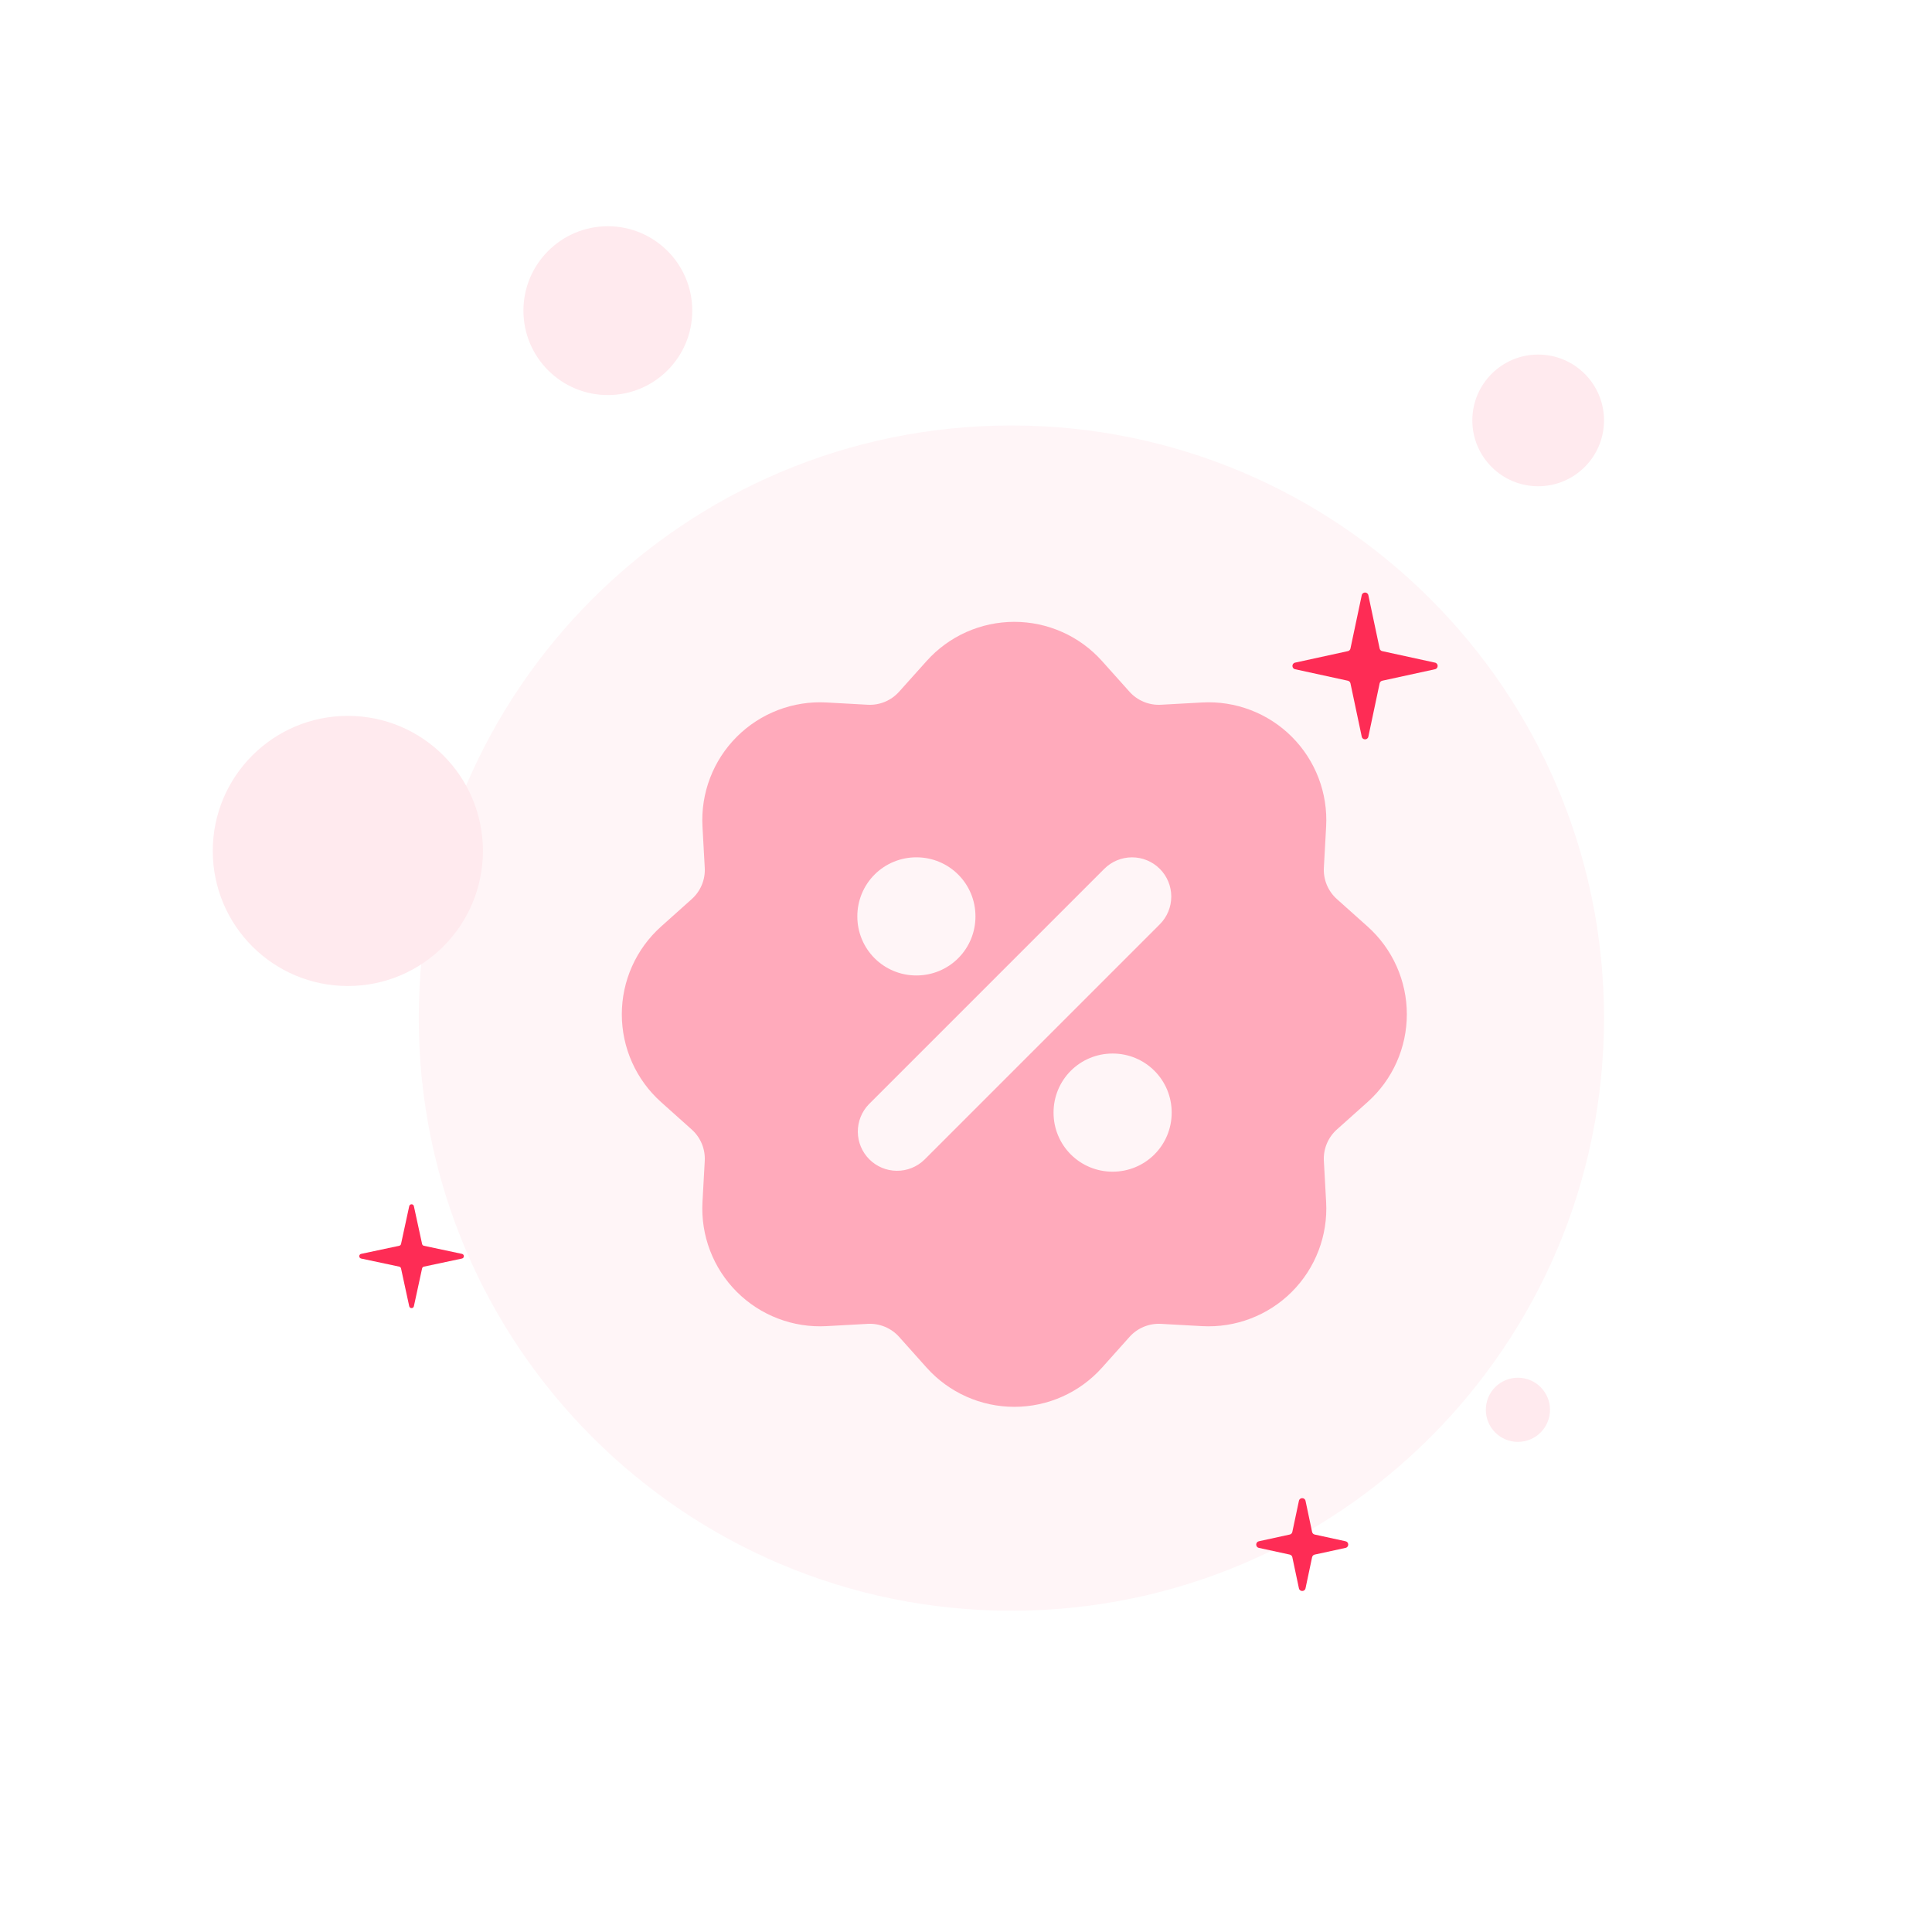
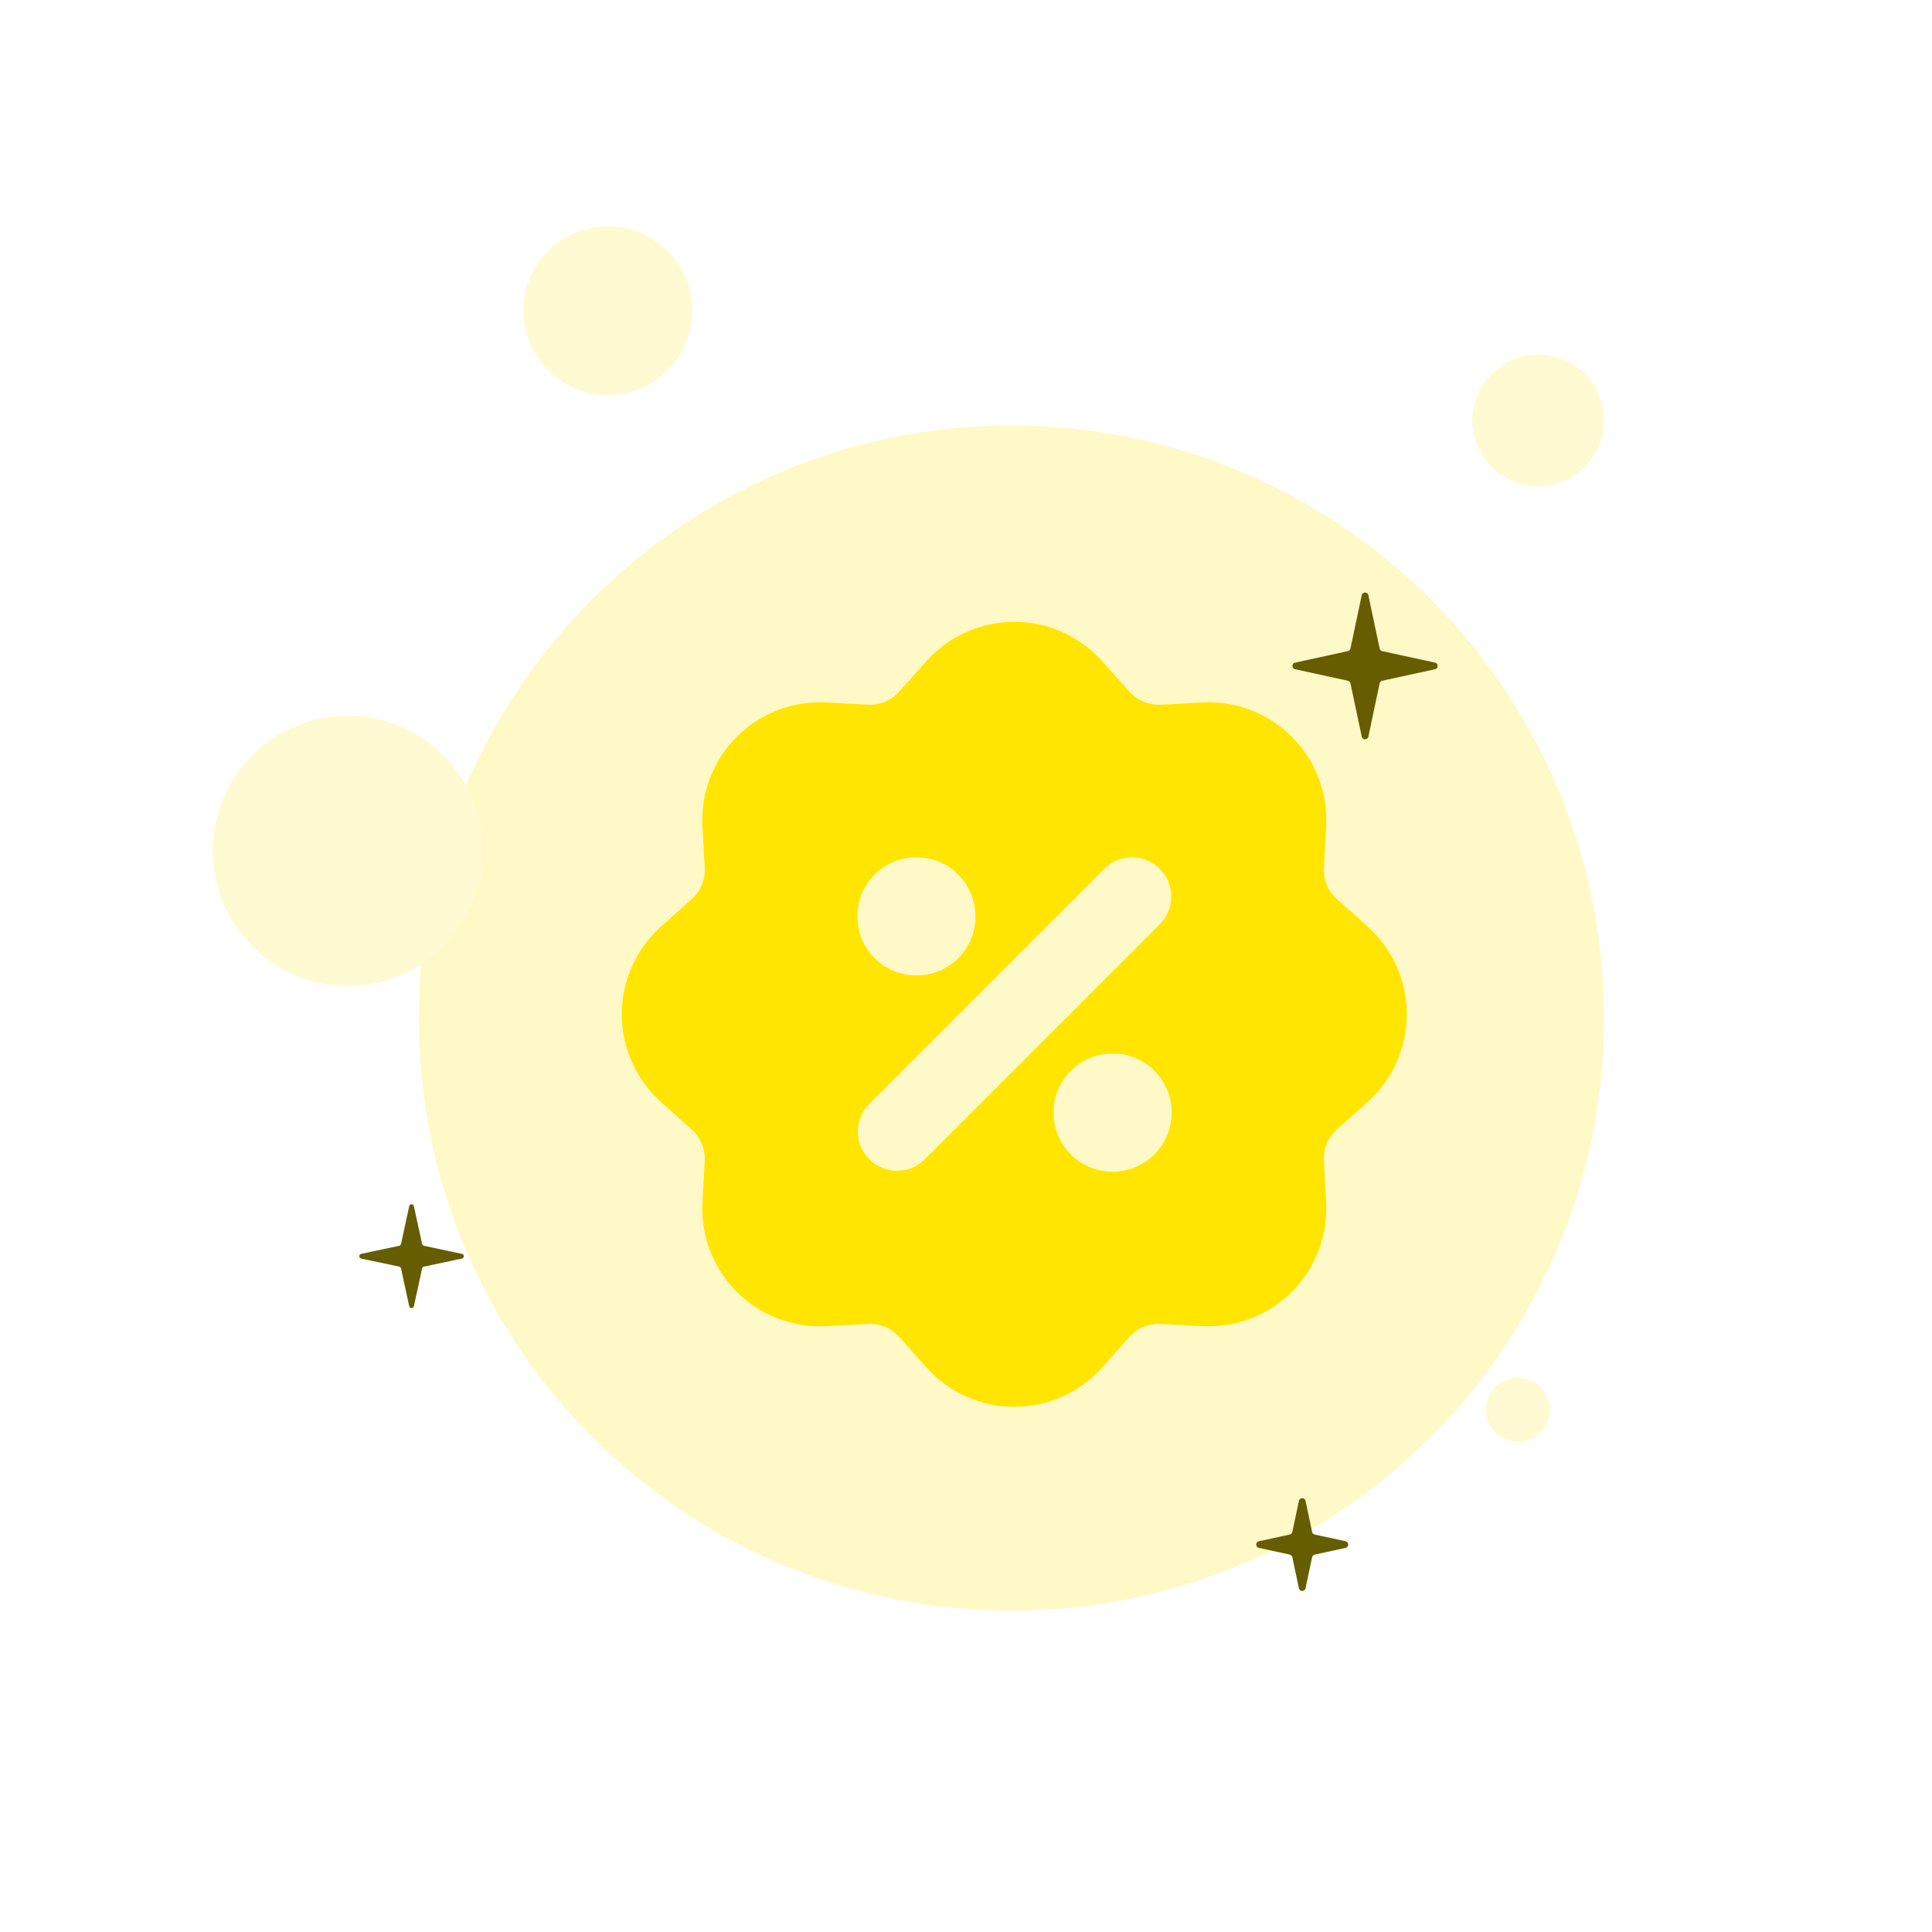
<svg xmlns="http://www.w3.org/2000/svg" width="160" height="160" viewBox="0 0 160 160" fill="none">
  <rect width="160" height="160" fill="white" />
-   <circle cx="83.759" cy="84.315" r="49.079" fill="#FE2C55" fill-opacity="0.05" />
-   <circle cx="28.807" cy="70.471" r="11.186" fill="#FFEAEE" />
-   <circle cx="50.339" cy="25.727" r="6.991" fill="#FFEAEE" />
-   <circle cx="127.385" cy="34.816" r="5.453" fill="#FFEAEE" />
-   <circle cx="125.707" cy="116.754" r="2.657" fill="#FFEAEE" />
-   <path d="M29.908 104.227C29.7 104.182 29.7 103.885 29.908 103.841L33.06 103.17C33.136 103.154 33.195 103.095 33.212 103.019L33.89 99.89C33.935 99.682 34.231 99.682 34.276 99.89L34.955 103.019C34.971 103.095 35.031 103.154 35.106 103.17L38.258 103.841C38.467 103.885 38.467 104.182 38.258 104.227L35.106 104.897C35.031 104.913 34.971 104.972 34.955 105.048L34.276 108.178C34.231 108.385 33.935 108.385 33.89 108.178L33.212 105.048C33.195 104.972 33.136 104.913 33.06 104.897L29.908 104.227Z" fill="#FE2C55" />
-   <path d="M107.571 124.293C107.633 123.997 108.055 123.997 108.118 124.293L108.663 126.869C108.686 126.977 108.77 127.061 108.877 127.084L111.435 127.641C111.728 127.705 111.728 128.124 111.435 128.188L108.877 128.745C108.77 128.768 108.686 128.853 108.663 128.96L108.118 131.537C108.055 131.832 107.633 131.832 107.571 131.537L107.025 128.96C107.003 128.853 106.919 128.768 106.811 128.745L104.254 128.188C103.961 128.124 103.961 127.705 104.254 127.641L106.811 127.084C106.919 127.061 107.003 126.977 107.025 126.869L107.571 124.293Z" fill="#FE2C55" />
-   <path fill-rule="evenodd" clip-rule="evenodd" d="M76.737 54.744C77.651 53.722 78.771 52.905 80.022 52.346C81.274 51.787 82.63 51.498 84.001 51.498C85.371 51.498 86.727 51.787 87.979 52.346C89.23 52.905 90.35 53.722 91.264 54.744L93.539 57.285C93.864 57.649 94.267 57.935 94.718 58.121C95.168 58.308 95.656 58.391 96.142 58.364L99.555 58.176C100.923 58.1 102.292 58.315 103.572 58.804C104.852 59.294 106.015 60.048 106.984 61.017C107.953 61.986 108.707 63.148 109.196 64.428C109.686 65.708 109.9 67.077 109.825 68.446L109.637 71.858C109.61 72.345 109.693 72.831 109.88 73.281C110.067 73.731 110.352 74.133 110.716 74.458L113.26 76.733C114.282 77.648 115.1 78.767 115.659 80.019C116.219 81.271 116.508 82.627 116.508 83.999C116.508 85.37 116.219 86.726 115.659 87.978C115.1 89.23 114.282 90.349 113.26 91.264L110.716 93.539C110.352 93.864 110.066 94.267 109.879 94.718C109.692 95.168 109.609 95.655 109.637 96.142L109.825 99.555C109.9 100.923 109.686 102.292 109.196 103.572C108.707 104.852 107.953 106.015 106.984 106.984C106.015 107.953 104.852 108.707 103.572 109.196C102.292 109.686 100.923 109.9 99.555 109.825L96.142 109.636C95.656 109.61 95.17 109.693 94.72 109.88C94.27 110.066 93.867 110.352 93.543 110.715L91.267 113.26C90.353 114.282 89.233 115.099 87.981 115.659C86.729 116.219 85.374 116.508 84.002 116.508C82.631 116.508 81.275 116.219 80.023 115.659C78.771 115.099 77.651 114.282 76.737 113.26L74.462 110.715C74.137 110.351 73.734 110.066 73.283 109.879C72.832 109.692 72.346 109.609 71.859 109.636L68.446 109.825C67.078 109.9 65.709 109.686 64.429 109.196C63.149 108.707 61.986 107.953 61.017 106.984C60.048 106.015 59.294 104.852 58.805 103.572C58.315 102.292 58.101 100.923 58.176 99.555L58.364 96.142C58.391 95.656 58.308 95.169 58.121 94.719C57.934 94.269 57.649 93.867 57.285 93.542L54.744 91.267C53.722 90.353 52.905 89.233 52.345 87.981C51.785 86.729 51.496 85.373 51.496 84.002C51.496 82.63 51.785 81.275 52.345 80.023C52.905 78.771 53.722 77.651 54.744 76.736L57.285 74.461C57.649 74.136 57.935 73.734 58.122 73.283C58.309 72.832 58.392 72.345 58.364 71.858L58.176 68.446C58.101 67.077 58.315 65.708 58.805 64.428C59.294 63.148 60.048 61.986 61.017 61.017C61.986 60.048 63.149 59.294 64.429 58.804C65.709 58.315 67.078 58.1 68.446 58.176L71.859 58.364C72.345 58.391 72.831 58.308 73.281 58.121C73.731 57.934 74.134 57.648 74.459 57.285L76.737 54.744ZM96.048 71.952C96.658 72.562 97 73.388 97 74.25C97 75.112 96.658 75.939 96.048 76.548L76.548 96.048C75.935 96.64 75.114 96.968 74.262 96.96C73.41 96.953 72.595 96.611 71.992 96.008C71.39 95.406 71.048 94.591 71.041 93.739C71.033 92.886 71.361 92.065 71.953 91.452L91.453 71.952C92.062 71.343 92.889 71.001 93.751 71.001C94.612 71.001 95.439 71.343 96.048 71.952ZM75.876 71C74.583 71 73.343 71.514 72.428 72.428C71.514 73.342 71.001 74.582 71.001 75.875V75.908C71.001 77.201 71.514 78.441 72.428 79.355C73.343 80.269 74.583 80.783 75.876 80.783H75.908C77.201 80.783 78.441 80.269 79.355 79.355C80.269 78.441 80.783 77.201 80.783 75.908V75.875C80.783 74.582 80.269 73.342 79.355 72.428C78.441 71.514 77.201 71 75.908 71H75.876ZM92.126 87.25C90.833 87.25 89.593 87.764 88.678 88.678C87.764 89.592 87.251 90.832 87.251 92.125V92.158C87.251 93.451 87.764 94.691 88.678 95.605C89.593 96.519 90.833 97.033 92.126 97.033H92.158C93.451 97.033 94.691 96.519 95.605 95.605C96.519 94.691 97.033 93.451 97.033 92.158V92.125C97.033 90.832 96.519 89.592 95.605 88.678C94.691 87.764 93.451 87.25 92.158 87.25H92.126Z" fill="#FFAABB" />
-   <path d="M112.774 49.292C112.837 48.997 113.259 48.997 113.321 49.292L114.256 53.709C114.279 53.817 114.363 53.901 114.47 53.924L118.841 54.877C119.134 54.94 119.134 55.359 118.841 55.423L114.47 56.375C114.363 56.399 114.279 56.483 114.256 56.59L113.321 61.007C113.259 61.303 112.837 61.303 112.774 61.007L111.839 56.59C111.816 56.483 111.733 56.399 111.625 56.375L107.254 55.423C106.961 55.359 106.961 54.94 107.254 54.877L111.625 53.924C111.733 53.901 111.816 53.817 111.839 53.709L112.774 49.292Z" fill="#FE2C55" />
+   <circle cx="83.759" cy="84.315" r="49.079" fill="#FFE500" fill-opacity="0.22" />
+   <circle cx="28.807" cy="70.471" r="11.186" fill="#FFFAD1" />
+   <circle cx="50.339" cy="25.727" r="6.991" fill="#FFFAD1" />
+   <circle cx="127.385" cy="34.816" r="5.453" fill="#FFFAD1" />
+   <circle cx="125.707" cy="116.754" r="2.657" fill="#FFFAD1" />
+   <path d="M29.908 104.227C29.7 104.182 29.7 103.885 29.908 103.841L33.06 103.17C33.136 103.154 33.195 103.095 33.212 103.019L33.89 99.89C33.935 99.682 34.231 99.682 34.276 99.89L34.955 103.019C34.971 103.095 35.031 103.154 35.106 103.17L38.258 103.841C38.467 103.885 38.467 104.182 38.258 104.227L35.106 104.897C35.031 104.913 34.971 104.972 34.955 105.048L34.276 108.178C34.231 108.385 33.935 108.385 33.89 108.178L33.212 105.048C33.195 104.972 33.136 104.913 33.06 104.897L29.908 104.227Z" fill="#665C00" />
+   <path d="M107.571 124.293C107.633 123.997 108.055 123.997 108.118 124.293L108.663 126.869C108.686 126.977 108.77 127.061 108.877 127.084L111.435 127.641C111.728 127.705 111.728 128.124 111.435 128.188L108.877 128.745C108.77 128.768 108.686 128.853 108.663 128.96L108.118 131.537C108.055 131.832 107.633 131.832 107.571 131.537L107.025 128.96C107.003 128.853 106.919 128.768 106.811 128.745L104.254 128.188C103.961 128.124 103.961 127.705 104.254 127.641L106.811 127.084C106.919 127.061 107.003 126.977 107.025 126.869L107.571 124.293Z" fill="#665C00" />
+   <path fill-rule="evenodd" clip-rule="evenodd" d="M76.737 54.744C77.651 53.722 78.771 52.905 80.022 52.346C81.274 51.787 82.63 51.498 84.001 51.498C85.371 51.498 86.727 51.787 87.979 52.346C89.23 52.905 90.35 53.722 91.264 54.744L93.539 57.285C93.864 57.649 94.267 57.935 94.718 58.121C95.168 58.308 95.656 58.391 96.142 58.364L99.555 58.176C100.923 58.1 102.292 58.315 103.572 58.804C104.852 59.294 106.015 60.048 106.984 61.017C107.953 61.986 108.707 63.148 109.196 64.428C109.686 65.708 109.9 67.077 109.825 68.446L109.637 71.858C109.61 72.345 109.693 72.831 109.88 73.281C110.067 73.731 110.352 74.133 110.716 74.458L113.26 76.733C114.282 77.648 115.1 78.767 115.659 80.019C116.219 81.271 116.508 82.627 116.508 83.999C116.508 85.37 116.219 86.726 115.659 87.978C115.1 89.23 114.282 90.349 113.26 91.264L110.716 93.539C110.352 93.864 110.066 94.267 109.879 94.718C109.692 95.168 109.609 95.655 109.637 96.142L109.825 99.555C109.9 100.923 109.686 102.292 109.196 103.572C108.707 104.852 107.953 106.015 106.984 106.984C106.015 107.953 104.852 108.707 103.572 109.196C102.292 109.686 100.923 109.9 99.555 109.825L96.142 109.636C95.656 109.61 95.17 109.693 94.72 109.88C94.27 110.066 93.867 110.352 93.543 110.715L91.267 113.26C90.353 114.282 89.233 115.099 87.981 115.659C86.729 116.219 85.374 116.508 84.002 116.508C82.631 116.508 81.275 116.219 80.023 115.659C78.771 115.099 77.651 114.282 76.737 113.26L74.462 110.715C74.137 110.351 73.734 110.066 73.283 109.879C72.832 109.692 72.346 109.609 71.859 109.636L68.446 109.825C67.078 109.9 65.709 109.686 64.429 109.196C63.149 108.707 61.986 107.953 61.017 106.984C60.048 106.015 59.294 104.852 58.805 103.572C58.315 102.292 58.101 100.923 58.176 99.555L58.364 96.142C58.391 95.656 58.308 95.169 58.121 94.719C57.934 94.269 57.649 93.867 57.285 93.542L54.744 91.267C53.722 90.353 52.905 89.233 52.345 87.981C51.785 86.729 51.496 85.373 51.496 84.002C51.496 82.63 51.785 81.275 52.345 80.023C52.905 78.771 53.722 77.651 54.744 76.736L57.285 74.461C57.649 74.136 57.935 73.734 58.122 73.283C58.309 72.832 58.392 72.345 58.364 71.858L58.176 68.446C58.101 67.077 58.315 65.708 58.805 64.428C59.294 63.148 60.048 61.986 61.017 61.017C61.986 60.048 63.149 59.294 64.429 58.804C65.709 58.315 67.078 58.1 68.446 58.176L71.859 58.364C72.345 58.391 72.831 58.308 73.281 58.121C73.731 57.934 74.134 57.648 74.459 57.285L76.737 54.744ZM96.048 71.952C96.658 72.562 97 73.388 97 74.25C97 75.112 96.658 75.939 96.048 76.548L76.548 96.048C75.935 96.64 75.114 96.968 74.262 96.96C73.41 96.953 72.595 96.611 71.992 96.008C71.39 95.406 71.048 94.591 71.041 93.739C71.033 92.886 71.361 92.065 71.953 91.452L91.453 71.952C92.062 71.343 92.889 71.001 93.751 71.001C94.612 71.001 95.439 71.343 96.048 71.952ZM75.876 71C74.583 71 73.343 71.514 72.428 72.428C71.514 73.342 71.001 74.582 71.001 75.875V75.908C71.001 77.201 71.514 78.441 72.428 79.355C73.343 80.269 74.583 80.783 75.876 80.783H75.908C77.201 80.783 78.441 80.269 79.355 79.355C80.269 78.441 80.783 77.201 80.783 75.908V75.875C80.783 74.582 80.269 73.342 79.355 72.428C78.441 71.514 77.201 71 75.908 71H75.876ZM92.126 87.25C90.833 87.25 89.593 87.764 88.678 88.678C87.764 89.592 87.251 90.832 87.251 92.125V92.158C87.251 93.451 87.764 94.691 88.678 95.605C89.593 96.519 90.833 97.033 92.126 97.033H92.158C93.451 97.033 94.691 96.519 95.605 95.605C96.519 94.691 97.033 93.451 97.033 92.158V92.125C97.033 90.832 96.519 89.592 95.605 88.678C94.691 87.764 93.451 87.25 92.158 87.25H92.126Z" fill="#FFE500" />
+   <path d="M112.774 49.292C112.837 48.997 113.259 48.997 113.321 49.292L114.256 53.709C114.279 53.817 114.363 53.901 114.47 53.924L118.841 54.877C119.134 54.94 119.134 55.359 118.841 55.423L114.47 56.375C114.363 56.399 114.279 56.483 114.256 56.59L113.321 61.007C113.259 61.303 112.837 61.303 112.774 61.007L111.839 56.59C111.816 56.483 111.733 56.399 111.625 56.375L107.254 55.423C106.961 55.359 106.961 54.94 107.254 54.877L111.625 53.924C111.733 53.901 111.816 53.817 111.839 53.709L112.774 49.292Z" fill="#665C00" />
</svg>
